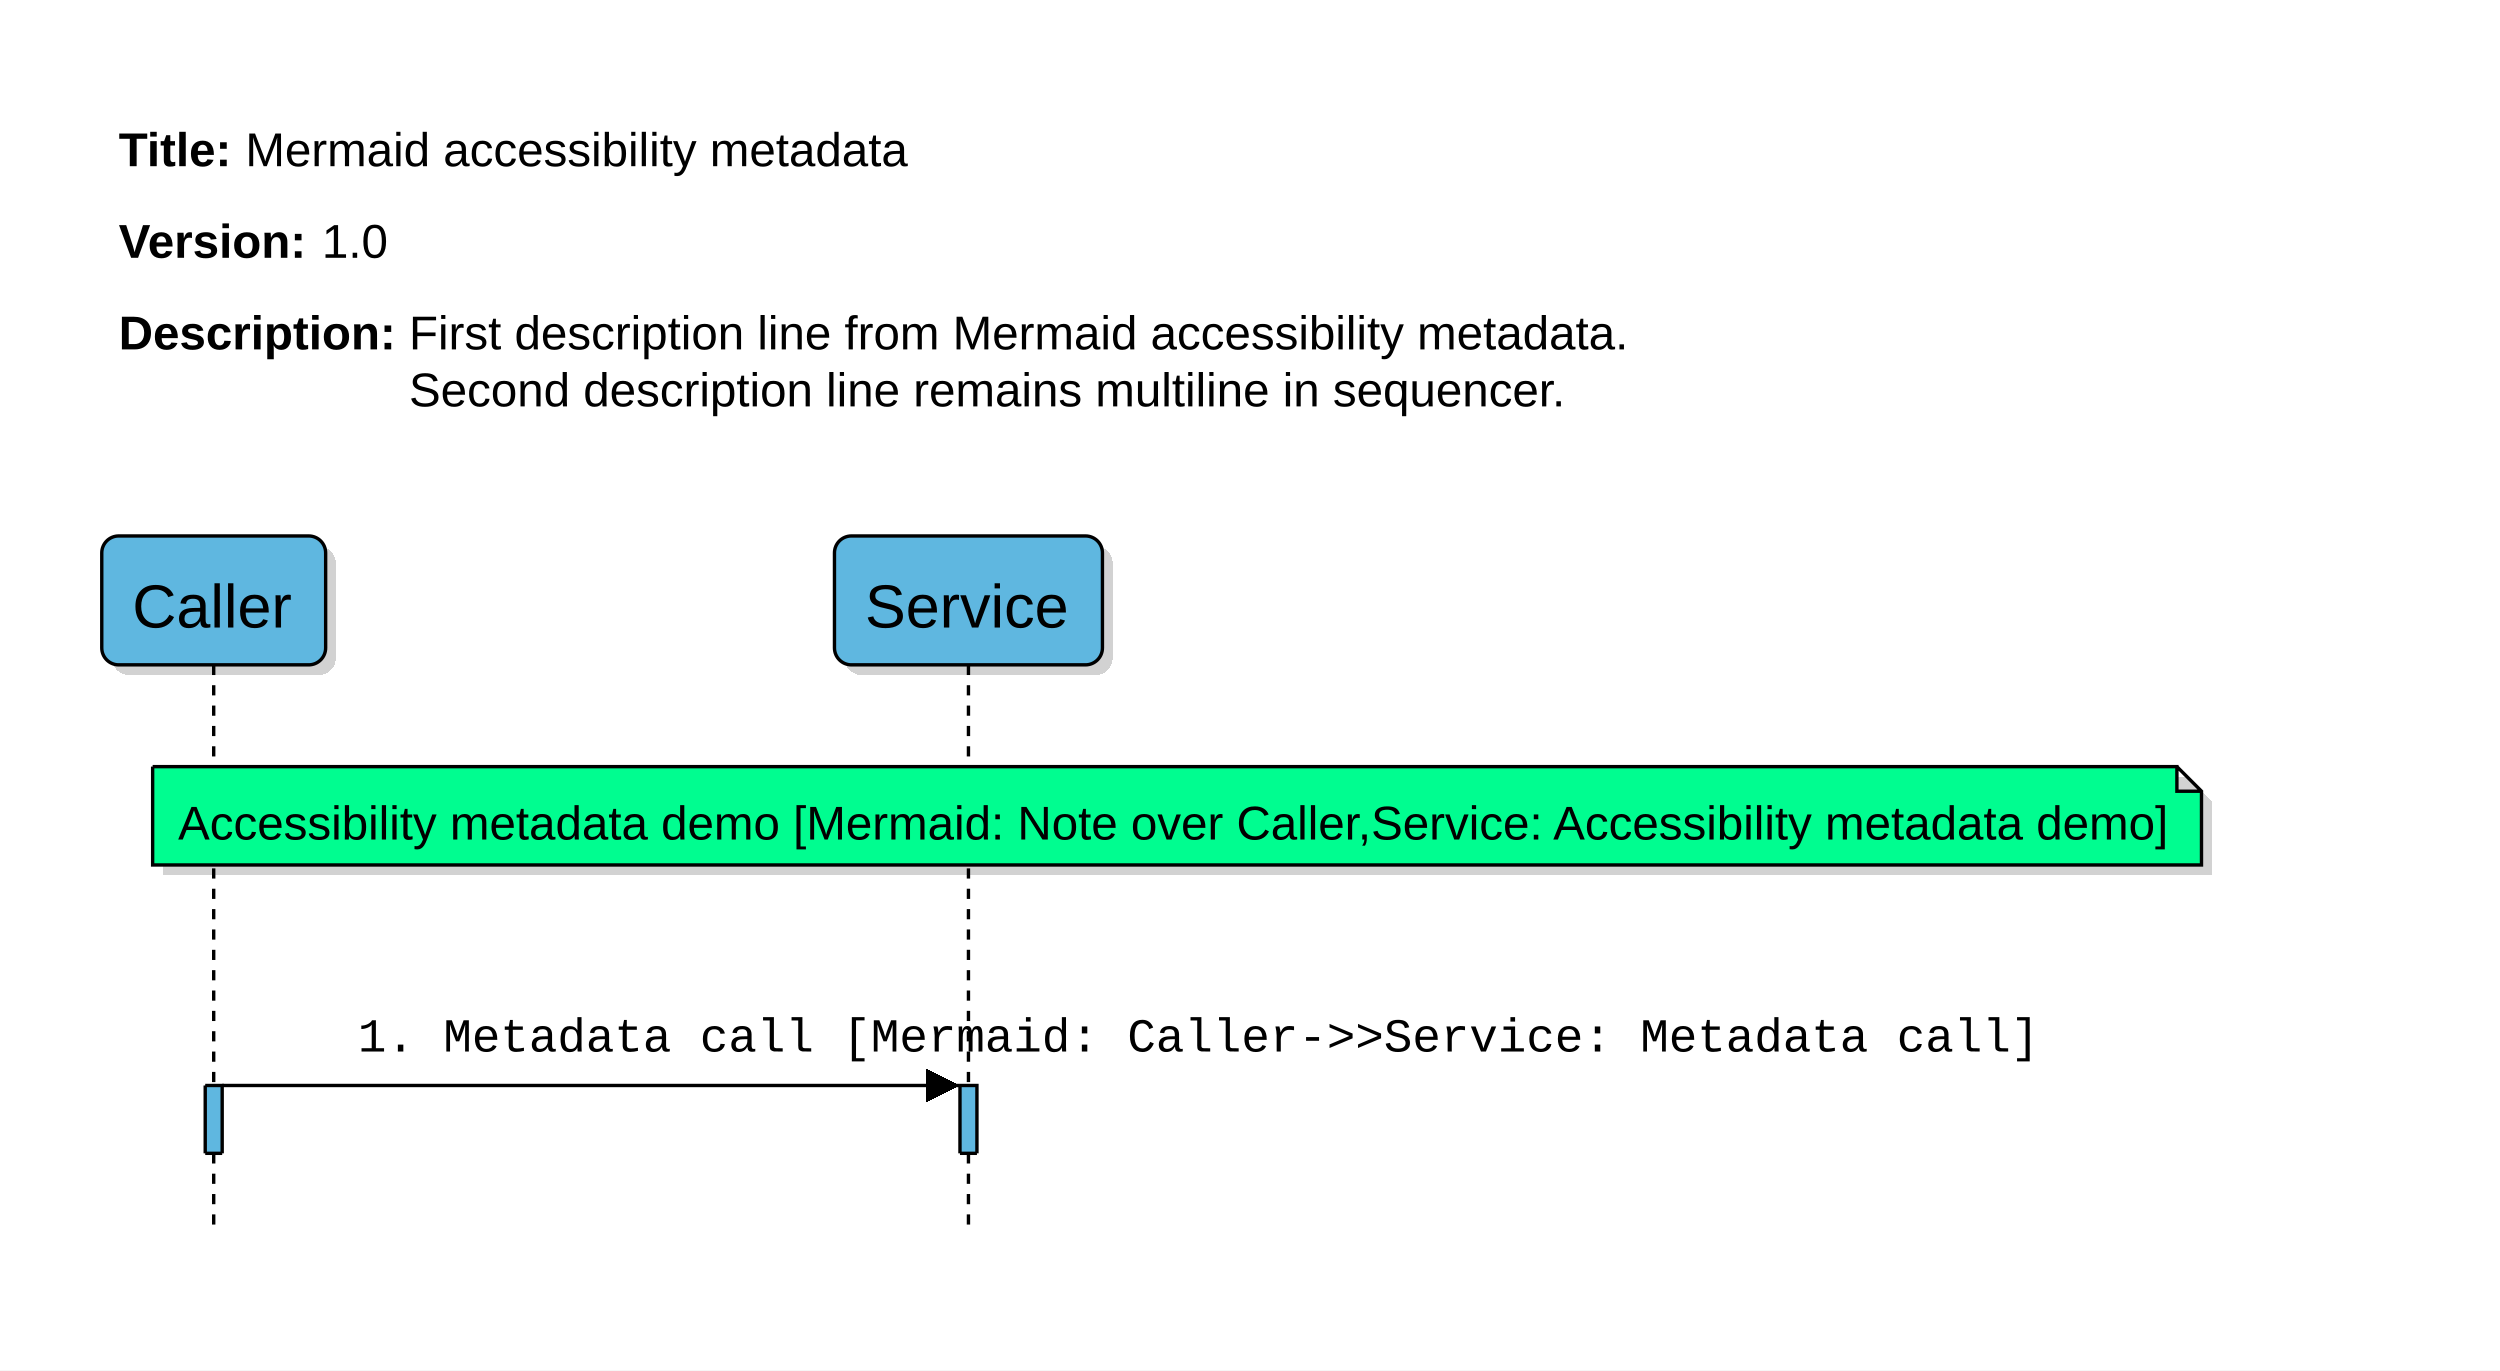
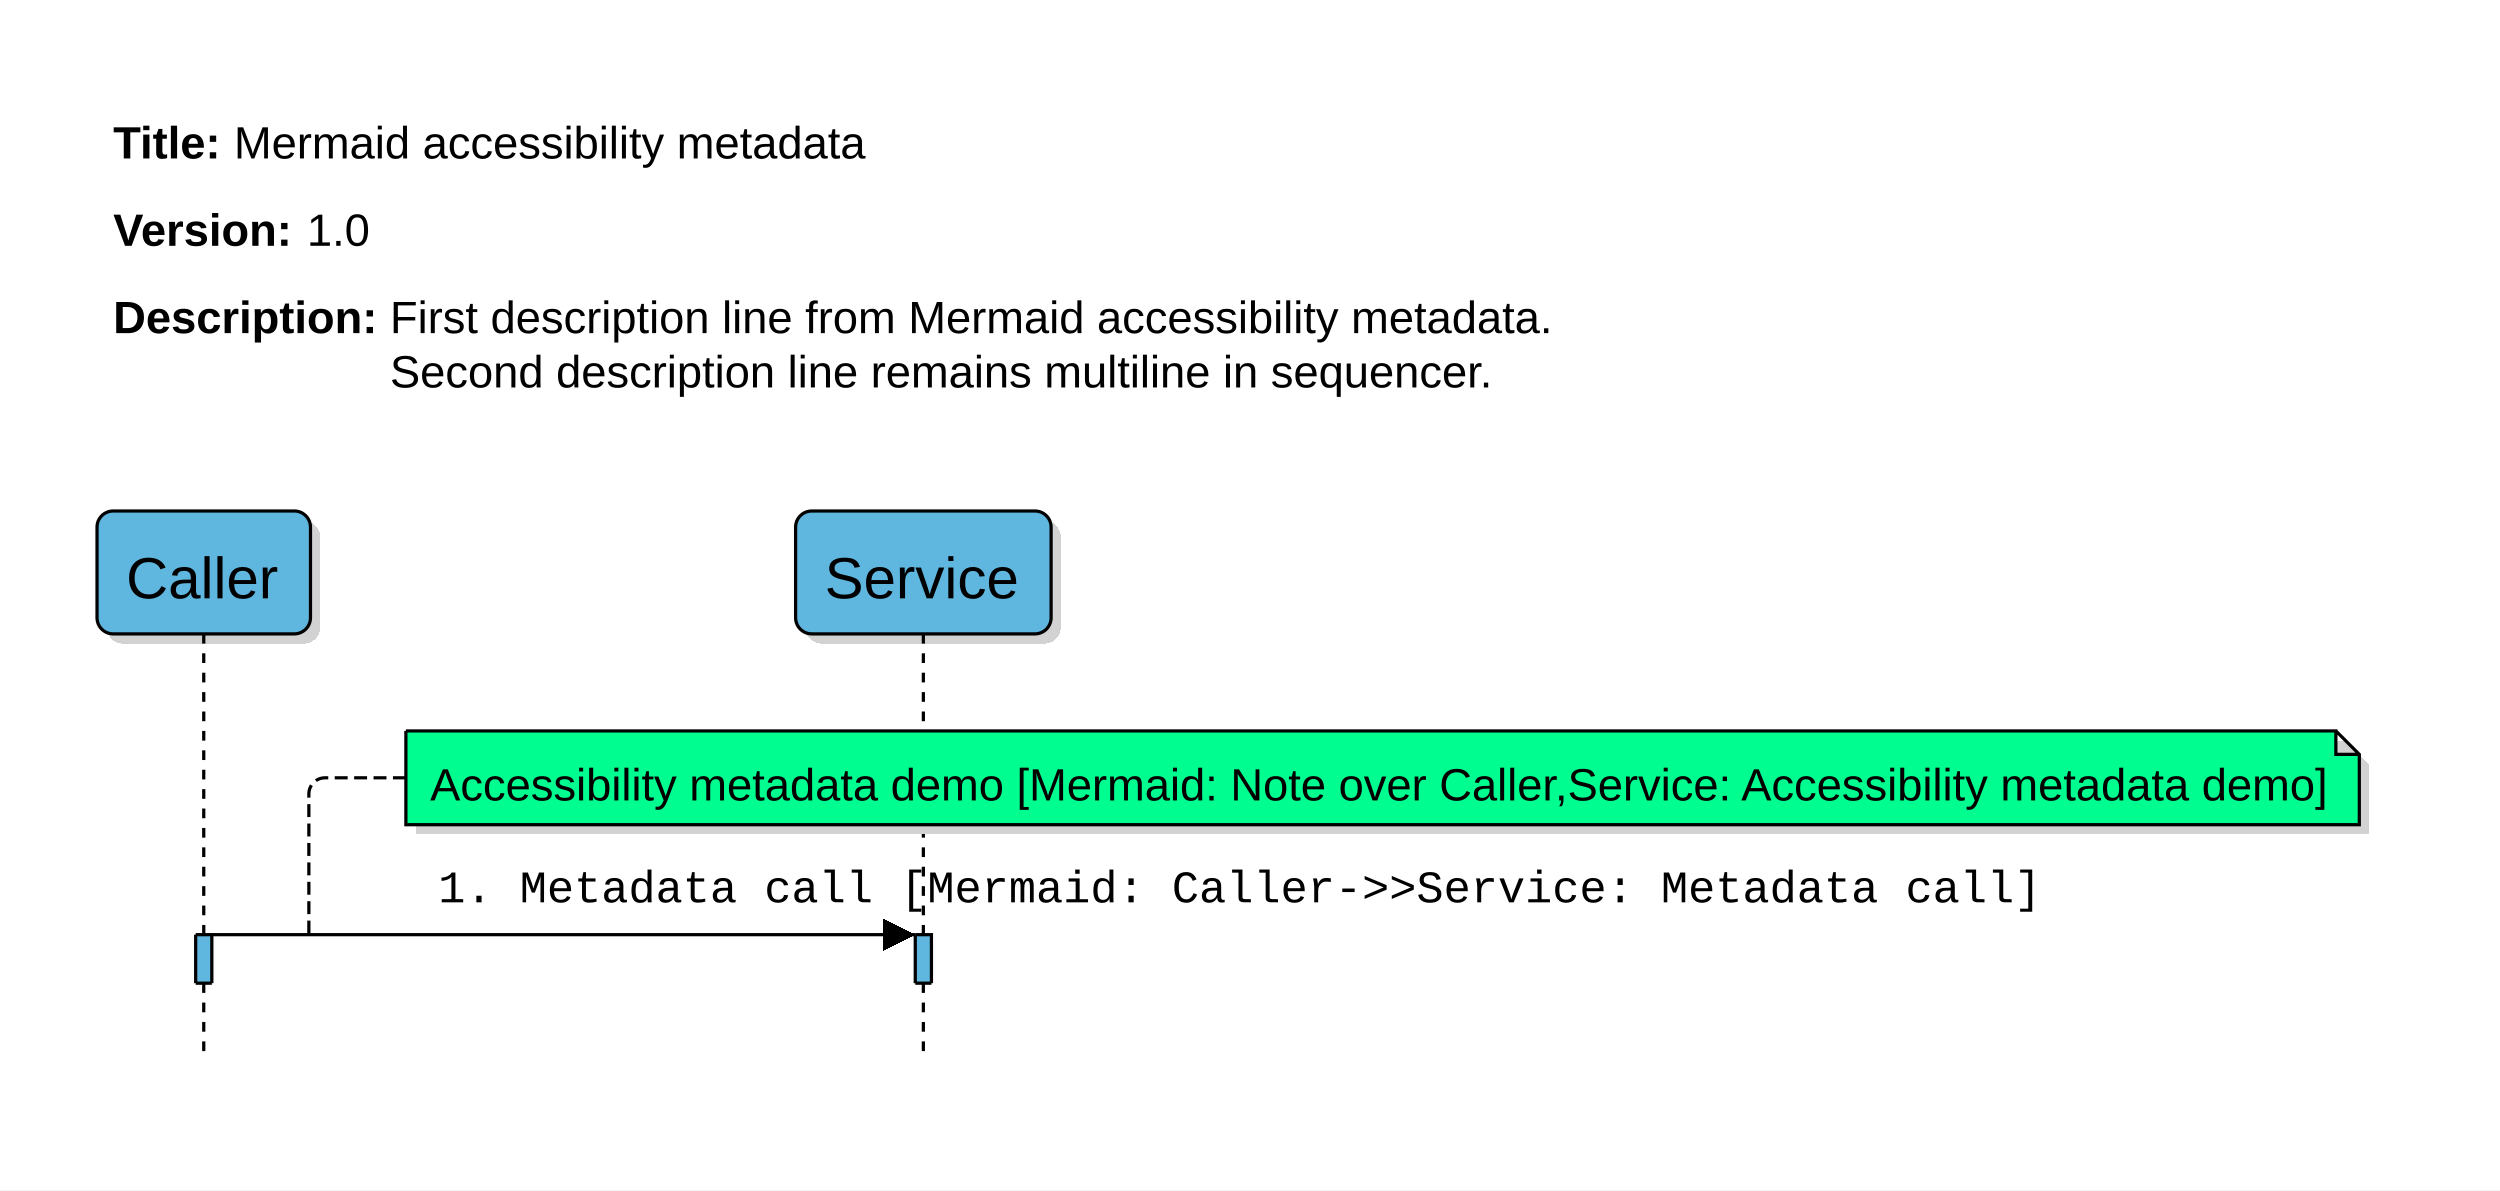
- <svg xmlns="http://www.w3.org/2000/svg" width="737" height="404" viewBox="0 0 737 404">
+ <svg xmlns="http://www.w3.org/2000/svg" width="773" height="368" viewBox="0 0 773 368">
  <rect width="100%" height="100%" fill="white" />
-   <path d="M 0 0 L 0 394 L 727 394 L 727 0 L 0 0" fill="rgb(255, 255, 255)" stroke="none" shape-rendering="crispEdges" />
+   <path d="M 0 0 L 0 358 L 763 358 L 763 0 L 0 0" fill="rgb(255, 255, 255)" stroke="none" shape-rendering="crispEdges" />
  <path d="M 30 30 L 30 57 L 274 57 L 274 30 L 30 30" fill="rgba(0,0,0,0)" stroke="none" shape-rendering="crispEdges" />
  <text x="35" y="49" fill="rgb(0,0,0)" font-family="Liberation Sans, Arial, Helvetica, sans-serif" font-size="14" xml:space="preserve" font-weight="bold" dominant-baseline="auto">Title:</text>
  <text x="68.44" y="49" fill="rgb(0,0,0)" font-family="Liberation Sans, Arial, Helvetica, sans-serif" font-size="14" xml:space="preserve" dominant-baseline="auto"> </text>
  <text x="72.33" y="49" fill="rgb(0,0,0)" font-family="Liberation Sans, Arial, Helvetica, sans-serif" font-size="14" xml:space="preserve" dominant-baseline="auto">Mermaid accessibility metadata</text>
  <path d="M 30 57 L 30 84 L 120 84 L 120 57 L 30 57" fill="rgba(0,0,0,0)" stroke="none" shape-rendering="crispEdges" />
  <text x="35" y="76" fill="rgb(0,0,0)" font-family="Liberation Sans, Arial, Helvetica, sans-serif" font-size="14" xml:space="preserve" font-weight="bold" dominant-baseline="auto">Version:</text>
  <text x="91.01" y="76" fill="rgb(0,0,0)" font-family="Liberation Sans, Arial, Helvetica, sans-serif" font-size="14" xml:space="preserve" dominant-baseline="auto"> </text>
  <text x="94.9" y="76" fill="rgb(0,0,0)" font-family="Liberation Sans, Arial, Helvetica, sans-serif" font-size="14" xml:space="preserve" dominant-baseline="auto">1.0</text>
  <path d="M 30 84 L 30 128 L 486 128 L 486 84 L 30 84" fill="rgba(0,0,0,0)" stroke="none" shape-rendering="crispEdges" />
  <text x="35" y="103" fill="rgb(0,0,0)" font-family="Liberation Sans, Arial, Helvetica, sans-serif" font-size="14" xml:space="preserve" font-weight="bold" dominant-baseline="auto">Description:</text>
  <text x="116.68" y="103" fill="rgb(0,0,0)" font-family="Liberation Sans, Arial, Helvetica, sans-serif" font-size="14" xml:space="preserve" dominant-baseline="auto"> </text>
  <text x="120.57" y="103" fill="rgb(0,0,0)" font-family="Liberation Sans, Arial, Helvetica, sans-serif" font-size="14" xml:space="preserve" dominant-baseline="auto">First description line from Mermaid accessibility metadata.</text>
  <text x="120.57" y="119.8" fill="rgb(0,0,0)" font-family="Liberation Sans, Arial, Helvetica, sans-serif" font-size="14" xml:space="preserve" dominant-baseline="auto">Second description line remains multiline in sequencer.</text>
  <path d="M 33 166 L 33 194 L 33 194 A 5 5 0 0 0 38 199 L 94 199 L 94 199 A 5 5 0 0 0 99 194 L 99 166 L 99 166 A 5 5 0 0 0 94 161 L 38 161 L 38 161 A 5 5 0 0 0 33 166" fill="rgb(210,210,210)" stroke="none" shape-rendering="crispEdges" />
  <path d="M 30 163 L 30 191 L 30 191 A 5 5 0 0 0 35 196 L 91 196 L 91 196 A 5 5 0 0 0 96 191 L 96 163 L 96 163 A 5 5 0 0 0 91 158 L 35 158 L 35 158 A 5 5 0 0 0 30 163" fill="rgb(95,183,224)" stroke="none" shape-rendering="crispEdges" />
  <path d="M 30 163 L 30 191 L 30 191 A 5 5 0 0 0 35 196 L 91 196 L 91 196 A 5 5 0 0 0 96 191 L 96 163 L 96 163 A 5 5 0 0 0 91 158 L 35 158 L 35 158 A 5 5 0 0 0 30 163" fill="none" stroke="rgb(0, 0, 0)" stroke-width="1" />
  <text x="39" y="185" fill="rgb(0,0,0)" font-family="Liberation Sans, Arial, Helvetica, sans-serif" font-size="18" xml:space="preserve" dominant-baseline="auto">Caller</text>
  <path d="M 249 166 L 249 194 L 249 194 A 5 5 0 0 0 254 199 L 323 199 L 323 199 A 5 5 0 0 0 328 194 L 328 166 L 328 166 A 5 5 0 0 0 323 161 L 254 161 L 254 161 A 5 5 0 0 0 249 166" fill="rgb(210,210,210)" stroke="none" shape-rendering="crispEdges" />
  <path d="M 246 163 L 246 191 L 246 191 A 5 5 0 0 0 251 196 L 320 196 L 320 196 A 5 5 0 0 0 325 191 L 325 163 L 325 163 A 5 5 0 0 0 320 158 L 251 158 L 251 158 A 5 5 0 0 0 246 163" fill="rgb(95,183,224)" stroke="none" shape-rendering="crispEdges" />
  <path d="M 246 163 L 246 191 L 246 191 A 5 5 0 0 0 251 196 L 320 196 L 320 196 A 5 5 0 0 0 325 191 L 325 163 L 325 163 A 5 5 0 0 0 320 158 L 251 158 L 251 158 A 5 5 0 0 0 246 163" fill="none" stroke="rgb(0, 0, 0)" stroke-width="1" />
  <text x="255" y="185" fill="rgb(0,0,0)" font-family="Liberation Sans, Arial, Helvetica, sans-serif" font-size="18" xml:space="preserve" dominant-baseline="auto">Service</text>
-   <path d="M 93 229 M 689.75 229 M 697 236.25 M 697 258 M 93 258 M 93 229" fill="rgb(210,210,210)" stroke="none" shape-rendering="crispEdges" />
-   <path d="M 90 226 M 686.75 226 M 686.75 233.25 M 694 233.25 M 694 255 M 90 255 M 90 226" fill="rgb(0,253,144)" stroke="none" shape-rendering="crispEdges" />
-   <path d="M 90 226 M 686.75 226 M 686.75 233.25 M 694 233.25 M 686.75 226 M 694 233.25 M 694 255 M 90 255 M 90 226" fill="none" stroke="rgb(0, 0, 0)" stroke-width="1" />
-   <path d="M 48 229 M 644.75 229 M 652 236.25 M 652 258 M 48 258 M 48 229" fill="rgb(210,210,210)" stroke="none" shape-rendering="crispEdges" />
-   <path d="M 45 226 M 641.75 226 M 641.75 233.25 M 649 233.25 M 649 255 M 45 255 M 45 226" fill="rgb(0,253,144)" stroke="none" shape-rendering="crispEdges" />
-   <path d="M 45 226 M 641.75 226 M 641.75 233.25 M 649 233.25 M 641.75 226 M 649 233.25 M 649 255 M 45 255 M 45 226" fill="none" stroke="rgb(0, 0, 0)" stroke-width="1" />
-   <path d="M 63 196 L 63 256" fill="none" stroke="rgb(0,0,0)" stroke-width="1" stroke-dasharray="3,3" />
-   <path d="M 285.5 196 L 285.5 256" fill="none" stroke="rgb(0,0,0)" stroke-width="1" stroke-dasharray="3,3" />
-   <path d="M 48 229 L 644.75 229 L 652 236.25 L 652 258 L 48 258 L 48 229" fill="rgb(210,210,210)" stroke="none" shape-rendering="crispEdges" />
-   <path d="M 45 226 L 641.75 226 L 641.75 233.25 L 649 233.25 L 649 255 L 45 255 L 45 226" fill="rgb(0,253,144)" stroke="none" shape-rendering="crispEdges" />
-   <path d="M 45 226 L 641.75 226 L 641.75 233.25 L 649 233.25 M 641.75 226 L 649 233.25 L 649 255 L 45 255 L 45 226" fill="none" stroke="rgb(0, 0, 0)" stroke-width="1" />
-   <path d="M 45 226 M 45 255 M 649 255 M 649 226 M 45 226" fill="none" stroke="rgb(0, 0, 0)" stroke-width="1" />
-   <text x="52.5" y="247.5" fill="rgb(0, 0, 0)" font-family="Liberation Sans, Arial, Helvetica, sans-serif" font-size="14" xml:space="preserve" dominant-baseline="auto">Accessibility metadata demo [Mermaid: Note over Caller,Service: Accessibility metadata demo]</text>
-   <path d="M 63 256 L 63 340" fill="none" stroke="rgb(0,0,0)" stroke-width="1" stroke-dasharray="3,3" />
-   <path d="M 60.5 320 L 60.5 340 L 65.5 340 L 65.5 320 L 60.5 320" fill="rgb(95,183,224)" stroke="none" shape-rendering="crispEdges" />
-   <path d="M 60.5 320 L 60.5 340 M 65.5 340 L 65.5 320 L 60.5 320" fill="none" stroke="rgb(0, 0, 0)" stroke-width="1" />
-   <path d="M 285.5 256 L 285.5 340" fill="none" stroke="rgb(0,0,0)" stroke-width="1" stroke-dasharray="3,3" />
-   <path d="M 283 320 L 283 340 L 288 340 L 288 320 L 283 320" fill="rgb(95,183,224)" stroke="none" shape-rendering="crispEdges" />
-   <path d="M 283 320 L 283 340 M 288 340 L 288 320 L 283 320" fill="none" stroke="rgb(0, 0, 0)" stroke-width="1" />
-   <text x="105.5" y="310" fill="rgb(0,0,0)" font-family="Liberation Mono, Courier New, Courier, monospace" font-size="14" xml:space="preserve" dominant-baseline="auto">1. Metadata call [Mermaid: Caller-&gt;&gt;Service: Metadata call]</text>
-   <path d="M 65.5 320 L 283 320" fill="none" stroke="rgb(0, 0, 0)" stroke-width="1" />
-   <path d="M 273 315 L 273 325 L 283 320" fill="rgb(0, 0, 0)" stroke="none" shape-rendering="crispEdges" />
-   <path d="M 63 340 L 63 364" fill="none" stroke="rgb(0,0,0)" stroke-width="1" stroke-dasharray="3,3" />
-   <path d="M 60.5 340 L 65.5 340" fill="none" stroke="rgb(0, 0, 0)" stroke-width="1" />
-   <path d="M 285.5 340 L 285.5 364" fill="none" stroke="rgb(0,0,0)" stroke-width="1" stroke-dasharray="3,3" />
-   <path d="M 283 340 L 288 340" fill="none" stroke="rgb(0, 0, 0)" stroke-width="1" />
+   <path d="M 128.5 229 M 725.25 229 M 732.5 236.25 M 732.5 258 M 128.5 258 M 128.5 229" fill="rgb(210,210,210)" stroke="none" shape-rendering="crispEdges" />
+   <path d="M 125.5 226 M 722.25 226 M 722.25 233.25 M 729.5 233.25 M 729.5 255 M 125.5 255 M 125.5 226" fill="rgb(0,253,144)" stroke="none" shape-rendering="crispEdges" />
+   <path d="M 125.5 226 M 722.25 226 M 722.25 233.25 M 729.5 233.25 M 722.25 226 M 729.5 233.25 M 729.5 255 M 125.5 255 M 125.5 226" fill="none" stroke="rgb(0, 0, 0)" stroke-width="1" />
+   <path d="M 125.5 240.5 M 100.5 240.5 M 95.5 245.5 M 95.5 289" fill="none" stroke="rgb(0, 0, 0)" stroke-width="1" stroke-dasharray="4,2" />
+   <path d="M 63 196 L 63 304" fill="none" stroke="rgb(0,0,0)" stroke-width="1" stroke-dasharray="3,3" />
+   <path d="M 60.5 289 L 60.5 304 L 65.5 304 L 65.5 289 L 60.5 289" fill="rgb(95,183,224)" stroke="none" shape-rendering="crispEdges" />
+   <path d="M 60.5 289 L 60.5 304 M 65.5 304 L 65.5 289 L 60.5 289" fill="none" stroke="rgb(0, 0, 0)" stroke-width="1" />
+   <path d="M 285.5 196 L 285.5 304" fill="none" stroke="rgb(0,0,0)" stroke-width="1" stroke-dasharray="3,3" />
+   <path d="M 283 289 L 283 304 L 288 304 L 288 289 L 283 289" fill="rgb(95,183,224)" stroke="none" shape-rendering="crispEdges" />
+   <path d="M 283 289 L 283 304 M 288 304 L 288 289 L 283 289" fill="none" stroke="rgb(0, 0, 0)" stroke-width="1" />
+   <path d="M 128.5 229 L 725.25 229 L 732.5 236.25 L 732.5 258 L 128.5 258 L 128.5 229" fill="rgb(210,210,210)" stroke="none" shape-rendering="crispEdges" />
+   <path d="M 125.5 226 L 722.25 226 L 722.25 233.25 L 729.5 233.25 L 729.5 255 L 125.5 255 L 125.5 226" fill="rgb(0,253,144)" stroke="none" shape-rendering="crispEdges" />
+   <path d="M 125.5 226 L 722.25 226 L 722.25 233.25 L 729.5 233.25 M 722.25 226 L 729.5 233.25 L 729.5 255 L 125.5 255 L 125.5 226" fill="none" stroke="rgb(0, 0, 0)" stroke-width="1" />
+   <path d="M 125.5 226 M 125.5 255 M 729.5 255 M 729.5 226 M 125.5 226" fill="none" stroke="rgb(0, 0, 0)" stroke-width="1" />
+   <text x="133" y="247.5" fill="rgb(0, 0, 0)" font-family="Liberation Sans, Arial, Helvetica, sans-serif" font-size="14" xml:space="preserve" dominant-baseline="auto">Accessibility metadata demo [Mermaid: Note over Caller,Service: Accessibility metadata demo]</text>
+   <path d="M 125.5 240.5 L 100.5 240.5 L 100.5 240.5 A 5 5 0 0 0 95.5 245.5 L 95.5 289" fill="none" stroke="rgb(0, 0, 0)" stroke-width="1" stroke-dasharray="4,2" />
+   <text x="135.5" y="279" fill="rgb(0,0,0)" font-family="Liberation Mono, Courier New, Courier, monospace" font-size="14" xml:space="preserve" dominant-baseline="auto">1. Metadata call [Mermaid: Caller-&gt;&gt;Service: Metadata call]</text>
+   <path d="M 65.5 289 L 283 289" fill="none" stroke="rgb(0, 0, 0)" stroke-width="1" />
+   <path d="M 273 284 L 273 294 L 283 289" fill="rgb(0, 0, 0)" stroke="none" shape-rendering="crispEdges" />
+   <path d="M 63 304 L 63 328" fill="none" stroke="rgb(0,0,0)" stroke-width="1" stroke-dasharray="3,3" />
+   <path d="M 60.5 304 L 65.5 304" fill="none" stroke="rgb(0, 0, 0)" stroke-width="1" />
+   <path d="M 285.5 304 L 285.5 328" fill="none" stroke="rgb(0,0,0)" stroke-width="1" stroke-dasharray="3,3" />
+   <path d="M 283 304 L 288 304" fill="none" stroke="rgb(0, 0, 0)" stroke-width="1" />
</svg>
